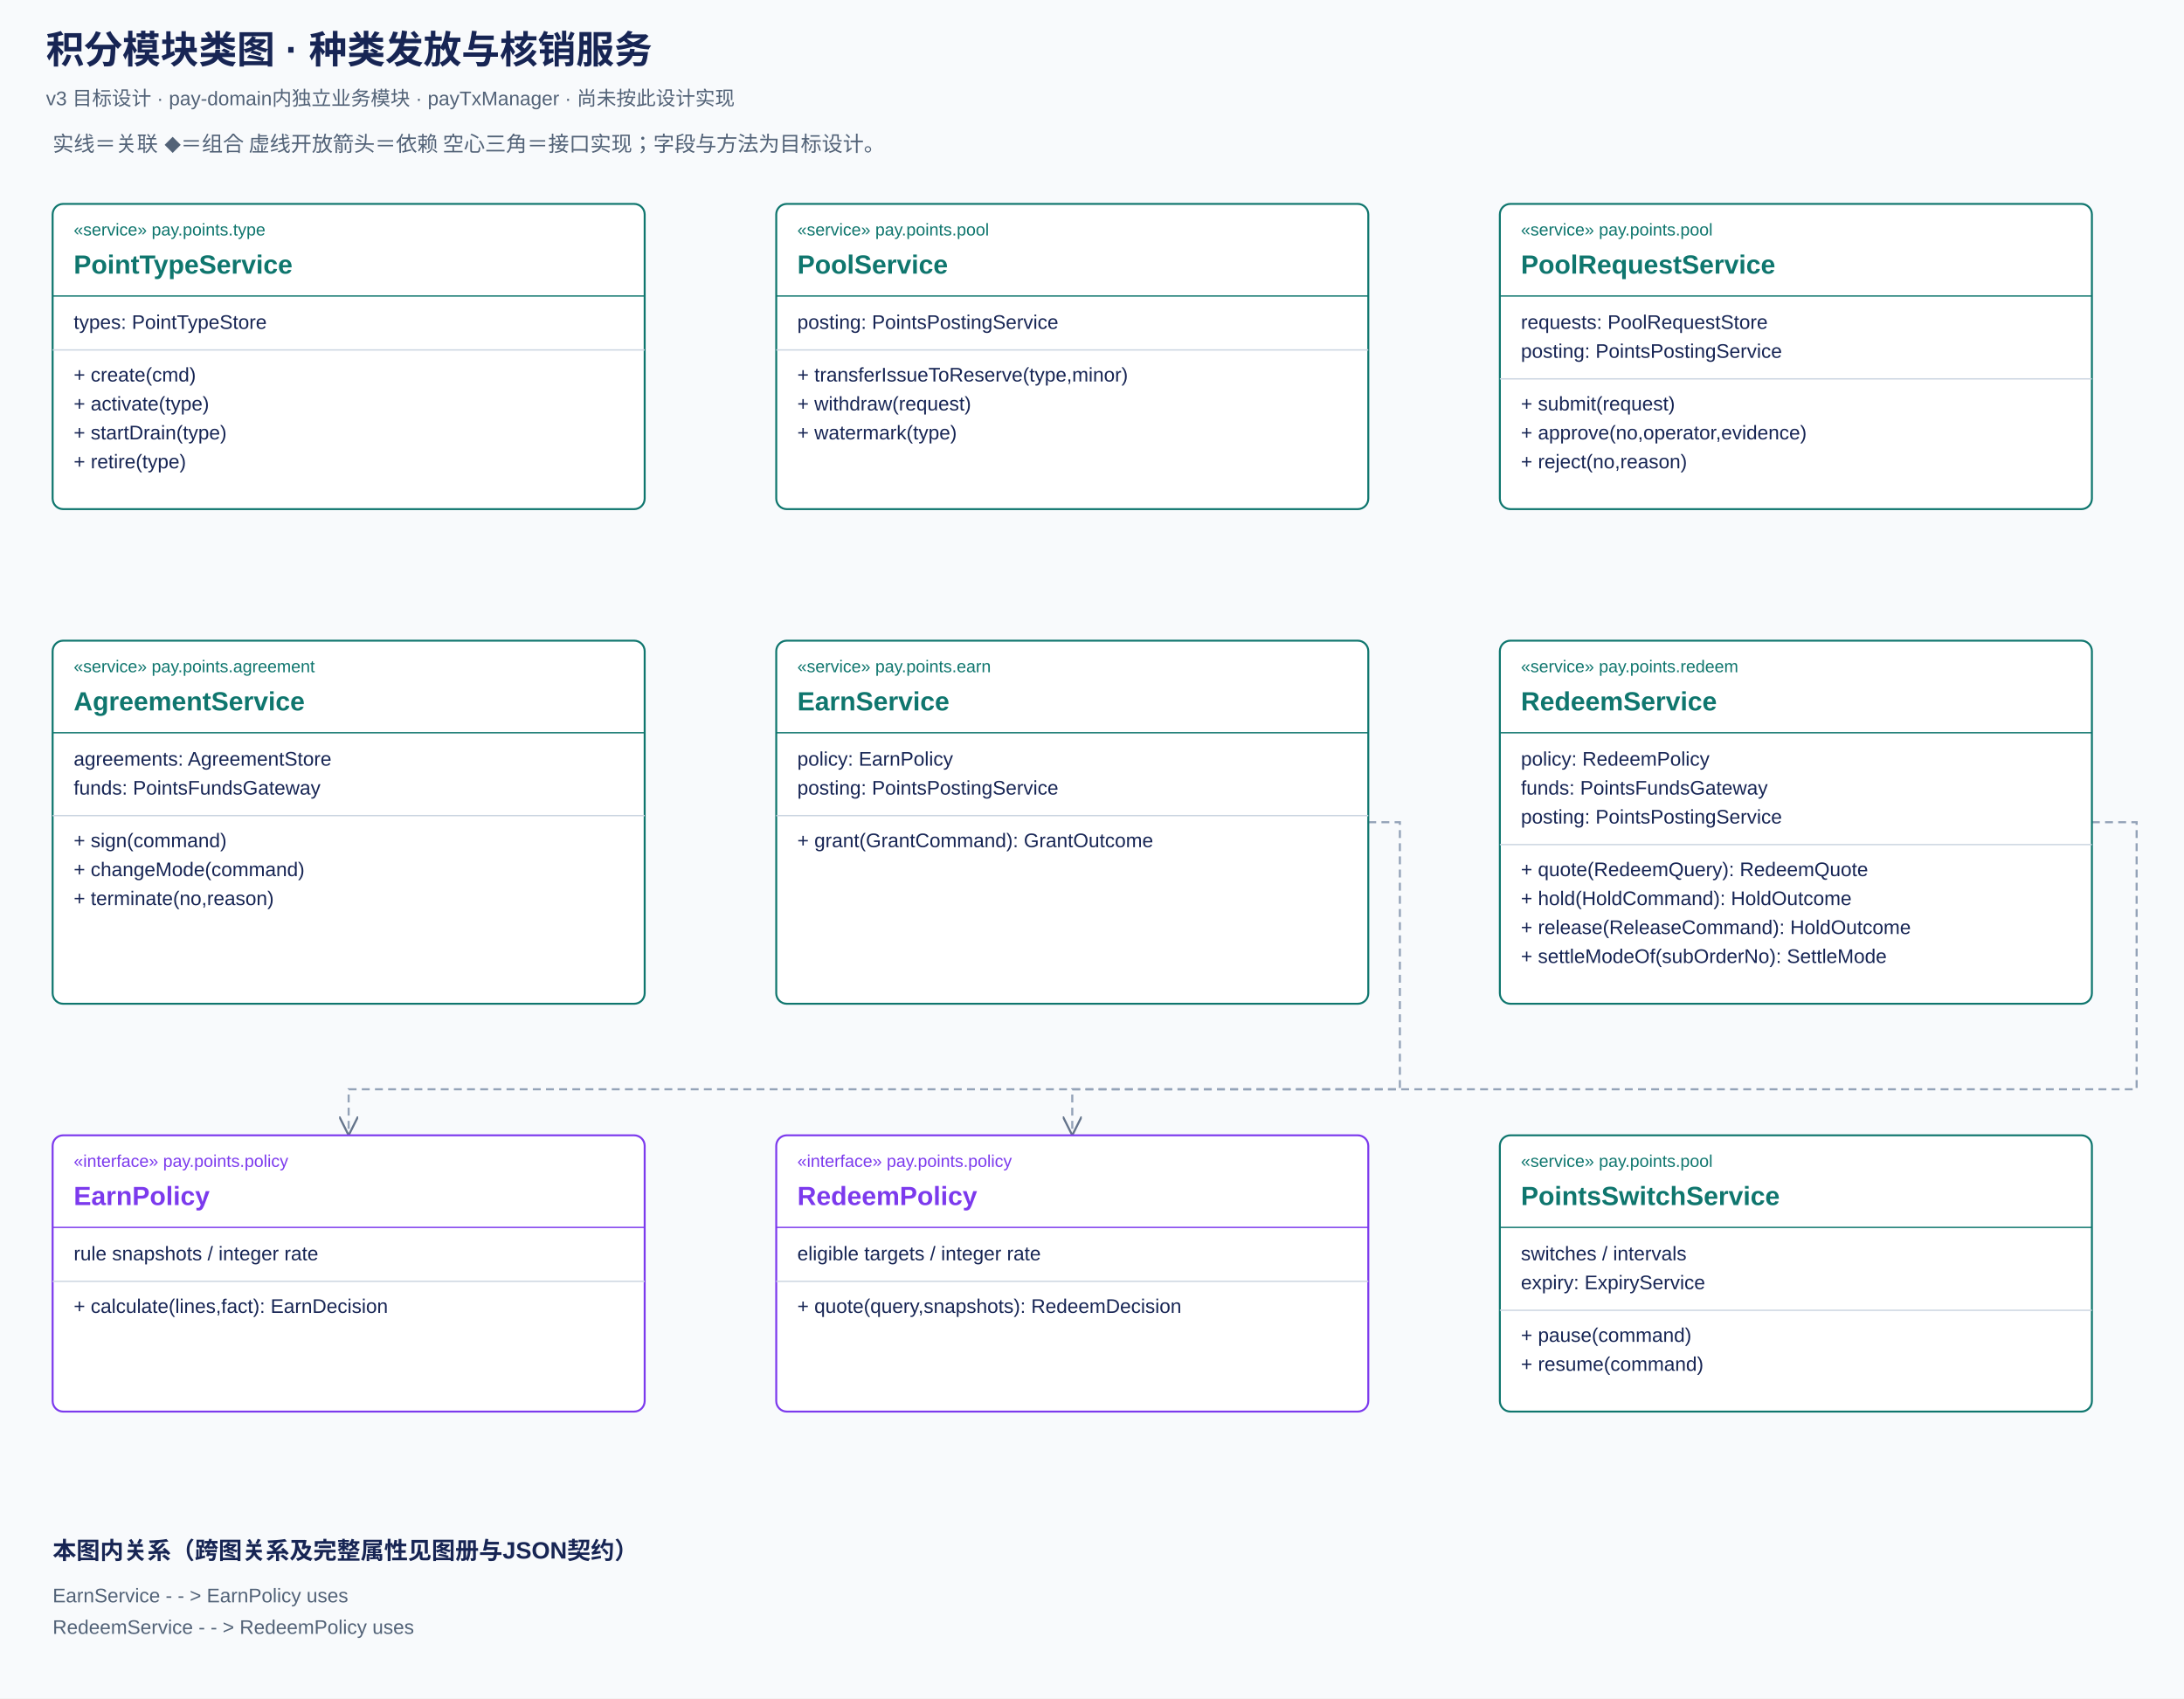
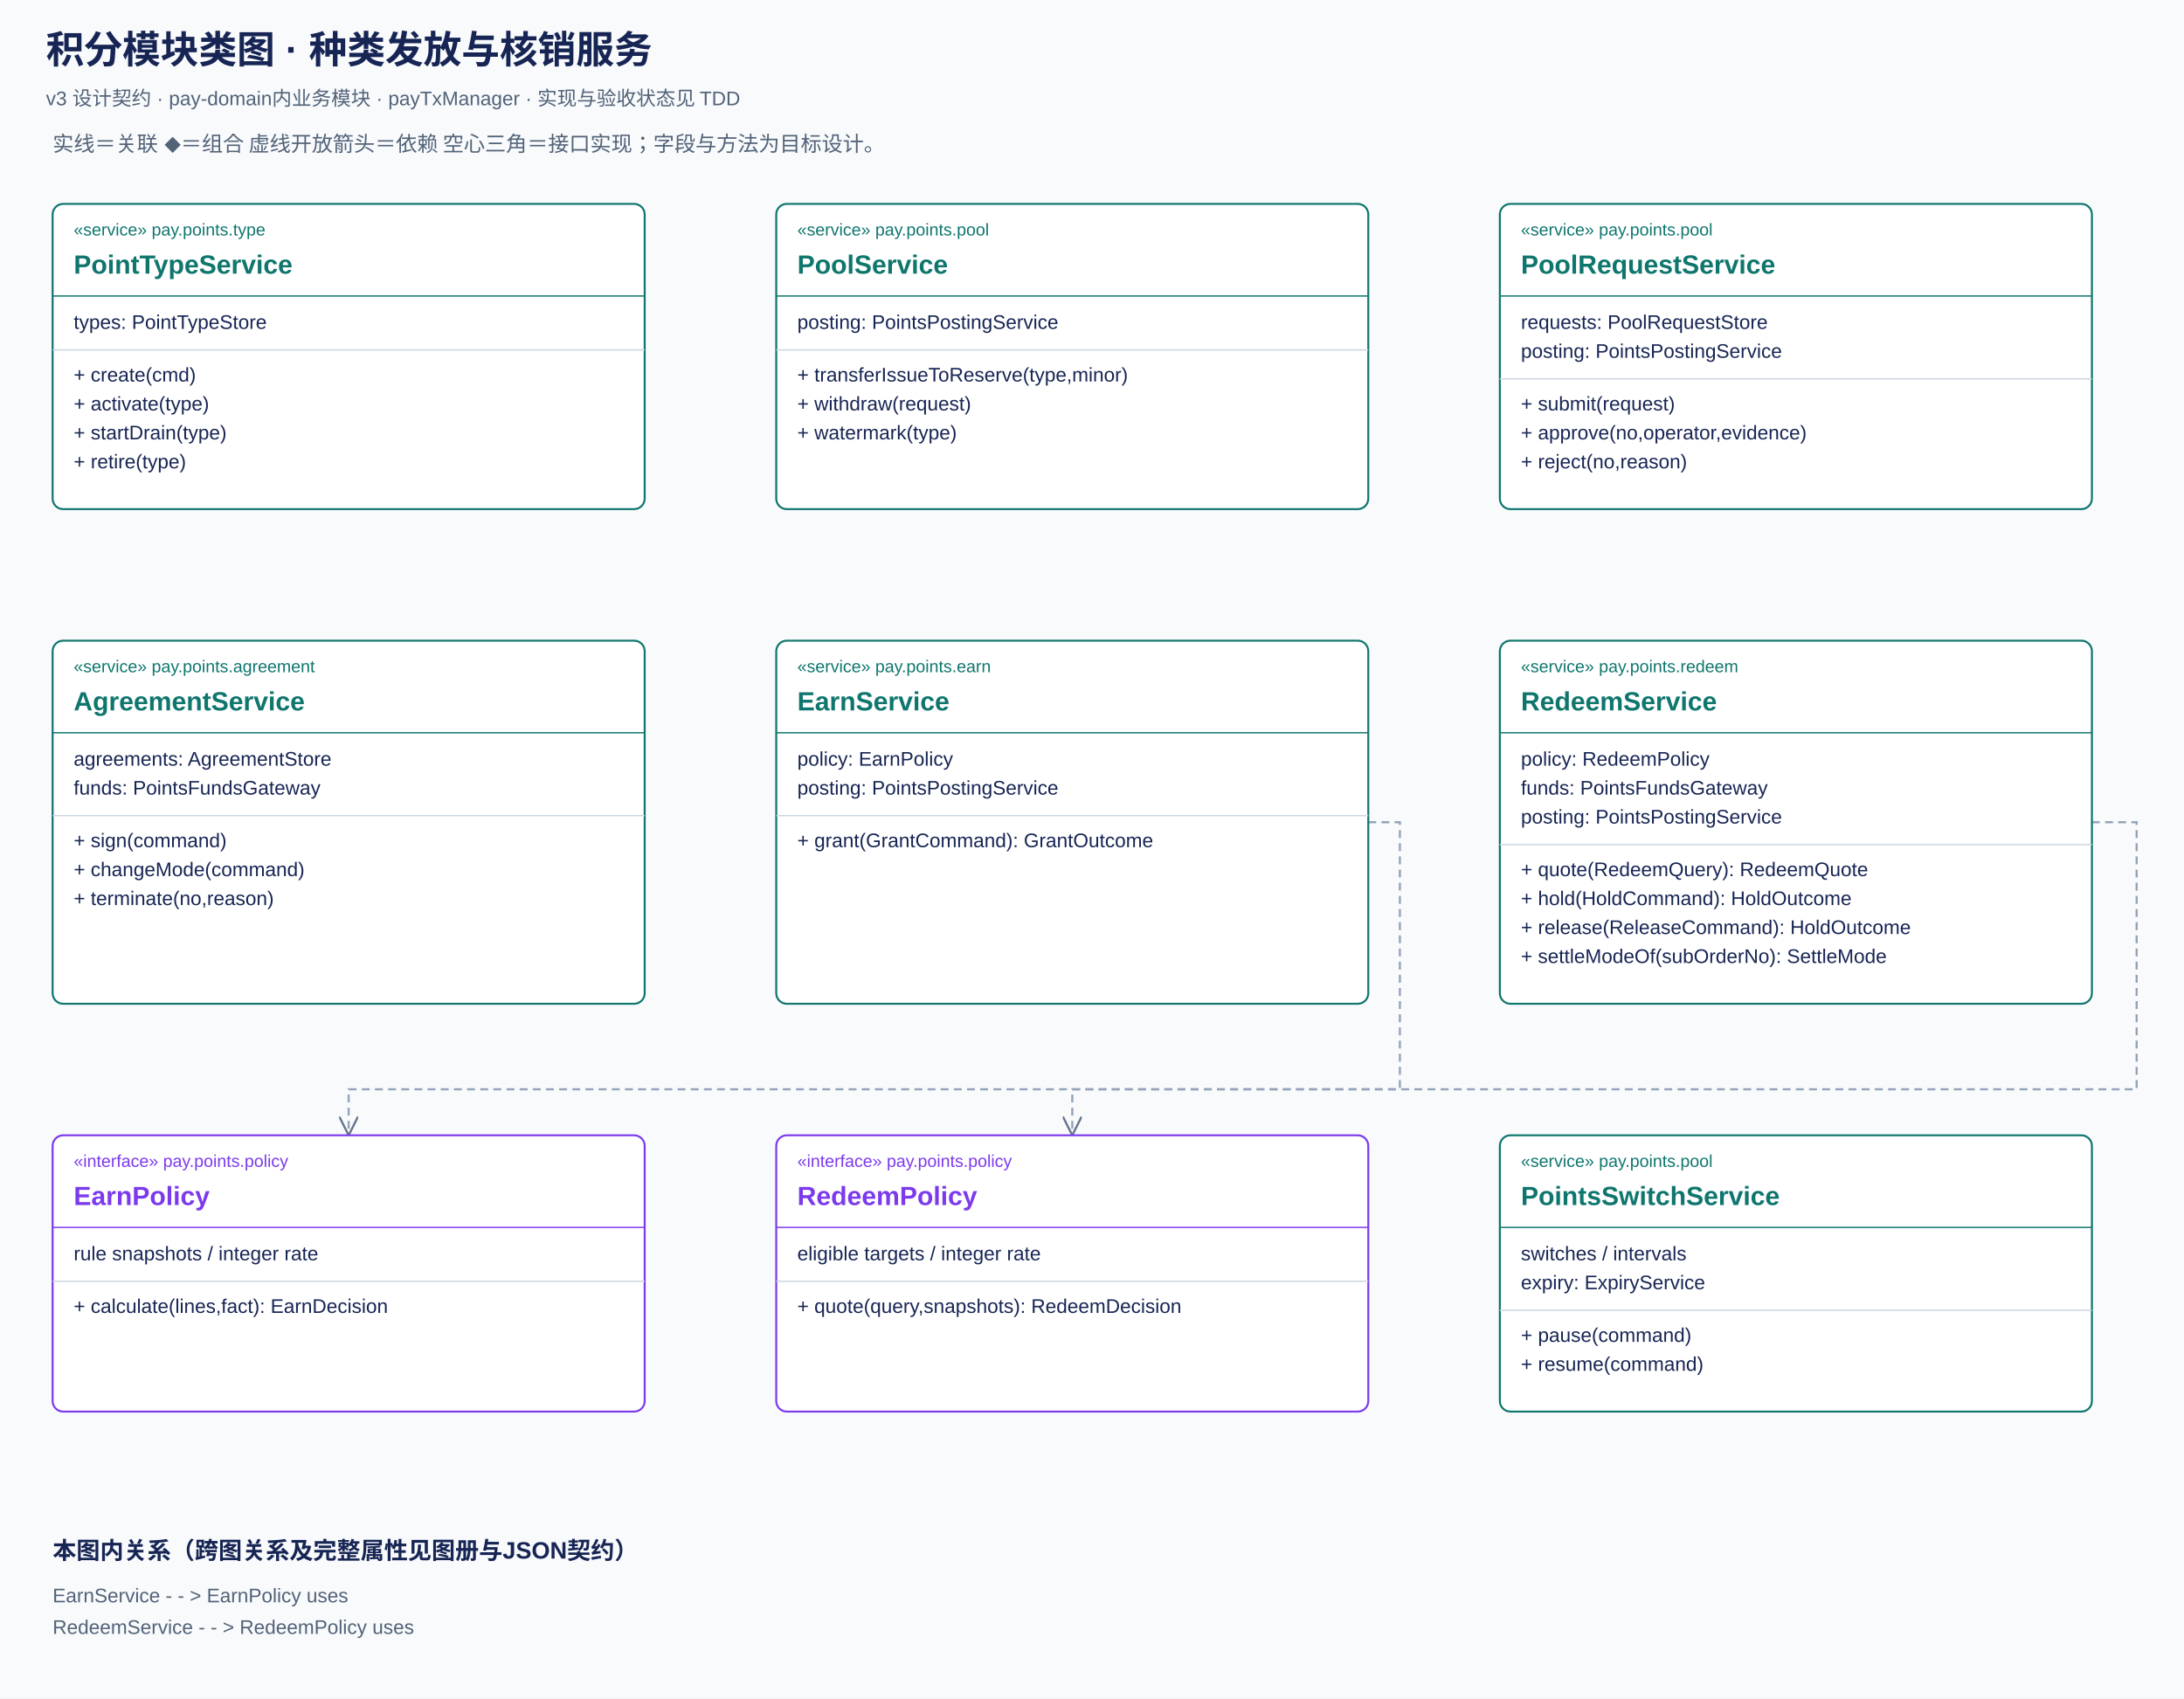
<svg xmlns="http://www.w3.org/2000/svg" width="1660" height="1291" viewBox="0 0 1660 1291">
  <defs>
    <marker id="point" markerWidth="9" markerHeight="8" refX="8" refY="4" orient="auto">
      <path d="M0 0L8 4L0 8" fill="#2563eb" />
    </marker>
    <marker id="money" markerWidth="9" markerHeight="8" refX="8" refY="4" orient="auto">
      <path d="M0 0L8 4L0 8" fill="#c2410c" />
    </marker>
    <marker id="dep" markerWidth="10" markerHeight="9" refX="9" refY="4.5" orient="auto">
      <path d="M0 0L9 4.5L0 9" fill="none" stroke="#64748b" />
    </marker>
    <marker id="real" markerWidth="13" markerHeight="12" refX="12" refY="6" orient="auto">
      <path d="M0 0L12 6L0 12Z" fill="white" stroke="#475569" />
    </marker>
    <marker id="diamond" markerWidth="15" markerHeight="10" refX="14" refY="5" orient="auto-start-reverse">
      <path d="M0 5L7 0L14 5L7 10Z" fill="#475569" />
    </marker>
  </defs>
  <rect width="1660" height="1291" fill="#f8fafc" />
  <text x="35" y="48" font-family="PingFang SC,Microsoft YaHei,Arial,sans-serif" font-size="29" fill="#172554" font-weight="650" text-anchor="start">积分模块类图 · 种类发放与核销服务</text>
-   <text x="35" y="80" font-family="PingFang SC,Microsoft YaHei,Arial,sans-serif" font-size="15" fill="#526277" font-weight="400" text-anchor="start">v3 目标设计 · pay-domain内独立业务模块 · payTxManager · 尚未按此设计实现</text>
+   <text x="35" y="80" font-family="PingFang SC,Microsoft YaHei,Arial,sans-serif" font-size="15" fill="#526277" font-weight="400" text-anchor="start">v3 设计契约 · pay-domain内业务模块 · payTxManager · 实现与验收状态见 TDD</text>
  <text x="40" y="115" font-family="PingFang SC,Microsoft YaHei,Arial,sans-serif" font-size="16" fill="#526277" font-weight="400" text-anchor="start">实线＝关联  ◆＝组合  虚线开放箭头＝依赖  空心三角＝接口实现；字段与方法为目标设计。</text>
  <path d="M1040,625.0 L1064,625.0 L1064,828 L265.0,828 L265.0,863" fill="none" stroke="#94a3b8" stroke-width="1.6" stroke-dasharray="6 4" marker-end="url(#dep)" />
  <path d="M1590,625.0 L1624,625.0 L1624,828 L815.0,828 L815.0,863" fill="none" stroke="#94a3b8" stroke-width="1.6" stroke-dasharray="6 4" marker-end="url(#dep)" />
  <rect x="40" y="155" width="450" height="232" rx="8" fill="white" stroke="#0f766e" stroke-width="1.5" />
  <text x="56" y="179" font-family="PingFang SC,Microsoft YaHei,Arial,sans-serif" font-size="13" fill="#0f766e" font-weight="400" text-anchor="start">«service»  pay.points.type</text>
  <text x="56" y="208" font-family="PingFang SC,Microsoft YaHei,Arial,sans-serif" font-size="20" fill="#0f766e" font-weight="650" text-anchor="start">PointTypeService</text>
  <path d="M40 225H490" stroke="#0f766e" stroke-width="1" />
  <text x="56" y="250" font-family="PingFang SC,Microsoft YaHei,Arial,sans-serif" font-size="15" fill="#172554" font-weight="400" text-anchor="start">types: PointTypeStore</text>
  <path d="M40 266H490" stroke="#cbd5e1" />
  <text x="56" y="290" font-family="PingFang SC,Microsoft YaHei,Arial,sans-serif" font-size="15" fill="#172554" font-weight="400" text-anchor="start">+ create(cmd)</text>
  <text x="56" y="312" font-family="PingFang SC,Microsoft YaHei,Arial,sans-serif" font-size="15" fill="#172554" font-weight="400" text-anchor="start">+ activate(type)</text>
  <text x="56" y="334" font-family="PingFang SC,Microsoft YaHei,Arial,sans-serif" font-size="15" fill="#172554" font-weight="400" text-anchor="start">+ startDrain(type)</text>
  <text x="56" y="356" font-family="PingFang SC,Microsoft YaHei,Arial,sans-serif" font-size="15" fill="#172554" font-weight="400" text-anchor="start">+ retire(type)</text>
  <rect x="590" y="155" width="450" height="232" rx="8" fill="white" stroke="#0f766e" stroke-width="1.5" />
  <text x="606" y="179" font-family="PingFang SC,Microsoft YaHei,Arial,sans-serif" font-size="13" fill="#0f766e" font-weight="400" text-anchor="start">«service»  pay.points.pool</text>
  <text x="606" y="208" font-family="PingFang SC,Microsoft YaHei,Arial,sans-serif" font-size="20" fill="#0f766e" font-weight="650" text-anchor="start">PoolService</text>
  <path d="M590 225H1040" stroke="#0f766e" stroke-width="1" />
  <text x="606" y="250" font-family="PingFang SC,Microsoft YaHei,Arial,sans-serif" font-size="15" fill="#172554" font-weight="400" text-anchor="start">posting: PointsPostingService</text>
  <path d="M590 266H1040" stroke="#cbd5e1" />
  <text x="606" y="290" font-family="PingFang SC,Microsoft YaHei,Arial,sans-serif" font-size="15" fill="#172554" font-weight="400" text-anchor="start">+ transferIssueToReserve(type,minor)</text>
  <text x="606" y="312" font-family="PingFang SC,Microsoft YaHei,Arial,sans-serif" font-size="15" fill="#172554" font-weight="400" text-anchor="start">+ withdraw(request)</text>
  <text x="606" y="334" font-family="PingFang SC,Microsoft YaHei,Arial,sans-serif" font-size="15" fill="#172554" font-weight="400" text-anchor="start">+ watermark(type)</text>
  <rect x="1140" y="155" width="450" height="232" rx="8" fill="white" stroke="#0f766e" stroke-width="1.5" />
  <text x="1156" y="179" font-family="PingFang SC,Microsoft YaHei,Arial,sans-serif" font-size="13" fill="#0f766e" font-weight="400" text-anchor="start">«service»  pay.points.pool</text>
  <text x="1156" y="208" font-family="PingFang SC,Microsoft YaHei,Arial,sans-serif" font-size="20" fill="#0f766e" font-weight="650" text-anchor="start">PoolRequestService</text>
  <path d="M1140 225H1590" stroke="#0f766e" stroke-width="1" />
  <text x="1156" y="250" font-family="PingFang SC,Microsoft YaHei,Arial,sans-serif" font-size="15" fill="#172554" font-weight="400" text-anchor="start">requests: PoolRequestStore</text>
  <text x="1156" y="272" font-family="PingFang SC,Microsoft YaHei,Arial,sans-serif" font-size="15" fill="#172554" font-weight="400" text-anchor="start">posting: PointsPostingService</text>
  <path d="M1140 288H1590" stroke="#cbd5e1" />
  <text x="1156" y="312" font-family="PingFang SC,Microsoft YaHei,Arial,sans-serif" font-size="15" fill="#172554" font-weight="400" text-anchor="start">+ submit(request)</text>
  <text x="1156" y="334" font-family="PingFang SC,Microsoft YaHei,Arial,sans-serif" font-size="15" fill="#172554" font-weight="400" text-anchor="start">+ approve(no,operator,evidence)</text>
  <text x="1156" y="356" font-family="PingFang SC,Microsoft YaHei,Arial,sans-serif" font-size="15" fill="#172554" font-weight="400" text-anchor="start">+ reject(no,reason)</text>
  <rect x="40" y="487" width="450" height="276" rx="8" fill="white" stroke="#0f766e" stroke-width="1.5" />
  <text x="56" y="511" font-family="PingFang SC,Microsoft YaHei,Arial,sans-serif" font-size="13" fill="#0f766e" font-weight="400" text-anchor="start">«service»  pay.points.agreement</text>
  <text x="56" y="540" font-family="PingFang SC,Microsoft YaHei,Arial,sans-serif" font-size="20" fill="#0f766e" font-weight="650" text-anchor="start">AgreementService</text>
  <path d="M40 557H490" stroke="#0f766e" stroke-width="1" />
  <text x="56" y="582" font-family="PingFang SC,Microsoft YaHei,Arial,sans-serif" font-size="15" fill="#172554" font-weight="400" text-anchor="start">agreements: AgreementStore</text>
  <text x="56" y="604" font-family="PingFang SC,Microsoft YaHei,Arial,sans-serif" font-size="15" fill="#172554" font-weight="400" text-anchor="start">funds: PointsFundsGateway</text>
  <path d="M40 620H490" stroke="#cbd5e1" />
  <text x="56" y="644" font-family="PingFang SC,Microsoft YaHei,Arial,sans-serif" font-size="15" fill="#172554" font-weight="400" text-anchor="start">+ sign(command)</text>
  <text x="56" y="666" font-family="PingFang SC,Microsoft YaHei,Arial,sans-serif" font-size="15" fill="#172554" font-weight="400" text-anchor="start">+ changeMode(command)</text>
  <text x="56" y="688" font-family="PingFang SC,Microsoft YaHei,Arial,sans-serif" font-size="15" fill="#172554" font-weight="400" text-anchor="start">+ terminate(no,reason)</text>
  <rect x="590" y="487" width="450" height="276" rx="8" fill="white" stroke="#0f766e" stroke-width="1.5" />
  <text x="606" y="511" font-family="PingFang SC,Microsoft YaHei,Arial,sans-serif" font-size="13" fill="#0f766e" font-weight="400" text-anchor="start">«service»  pay.points.earn</text>
  <text x="606" y="540" font-family="PingFang SC,Microsoft YaHei,Arial,sans-serif" font-size="20" fill="#0f766e" font-weight="650" text-anchor="start">EarnService</text>
  <path d="M590 557H1040" stroke="#0f766e" stroke-width="1" />
  <text x="606" y="582" font-family="PingFang SC,Microsoft YaHei,Arial,sans-serif" font-size="15" fill="#172554" font-weight="400" text-anchor="start">policy: EarnPolicy</text>
  <text x="606" y="604" font-family="PingFang SC,Microsoft YaHei,Arial,sans-serif" font-size="15" fill="#172554" font-weight="400" text-anchor="start">posting: PointsPostingService</text>
  <path d="M590 620H1040" stroke="#cbd5e1" />
  <text x="606" y="644" font-family="PingFang SC,Microsoft YaHei,Arial,sans-serif" font-size="15" fill="#172554" font-weight="400" text-anchor="start">+ grant(GrantCommand): GrantOutcome</text>
  <rect x="1140" y="487" width="450" height="276" rx="8" fill="white" stroke="#0f766e" stroke-width="1.5" />
  <text x="1156" y="511" font-family="PingFang SC,Microsoft YaHei,Arial,sans-serif" font-size="13" fill="#0f766e" font-weight="400" text-anchor="start">«service»  pay.points.redeem</text>
  <text x="1156" y="540" font-family="PingFang SC,Microsoft YaHei,Arial,sans-serif" font-size="20" fill="#0f766e" font-weight="650" text-anchor="start">RedeemService</text>
  <path d="M1140 557H1590" stroke="#0f766e" stroke-width="1" />
  <text x="1156" y="582" font-family="PingFang SC,Microsoft YaHei,Arial,sans-serif" font-size="15" fill="#172554" font-weight="400" text-anchor="start">policy: RedeemPolicy</text>
  <text x="1156" y="604" font-family="PingFang SC,Microsoft YaHei,Arial,sans-serif" font-size="15" fill="#172554" font-weight="400" text-anchor="start">funds: PointsFundsGateway</text>
  <text x="1156" y="626" font-family="PingFang SC,Microsoft YaHei,Arial,sans-serif" font-size="15" fill="#172554" font-weight="400" text-anchor="start">posting: PointsPostingService</text>
  <path d="M1140 642H1590" stroke="#cbd5e1" />
  <text x="1156" y="666" font-family="PingFang SC,Microsoft YaHei,Arial,sans-serif" font-size="15" fill="#172554" font-weight="400" text-anchor="start">+ quote(RedeemQuery): RedeemQuote</text>
  <text x="1156" y="688" font-family="PingFang SC,Microsoft YaHei,Arial,sans-serif" font-size="15" fill="#172554" font-weight="400" text-anchor="start">+ hold(HoldCommand): HoldOutcome</text>
  <text x="1156" y="710" font-family="PingFang SC,Microsoft YaHei,Arial,sans-serif" font-size="15" fill="#172554" font-weight="400" text-anchor="start">+ release(ReleaseCommand): HoldOutcome</text>
  <text x="1156" y="732" font-family="PingFang SC,Microsoft YaHei,Arial,sans-serif" font-size="15" fill="#172554" font-weight="400" text-anchor="start">+ settleModeOf(subOrderNo): SettleMode</text>
  <rect x="40" y="863" width="450" height="210" rx="8" fill="white" stroke="#7c3aed" stroke-width="1.5" />
  <text x="56" y="887" font-family="PingFang SC,Microsoft YaHei,Arial,sans-serif" font-size="13" fill="#7c3aed" font-weight="400" text-anchor="start">«interface»  pay.points.policy</text>
  <text x="56" y="916" font-family="PingFang SC,Microsoft YaHei,Arial,sans-serif" font-size="20" fill="#7c3aed" font-weight="650" text-anchor="start">EarnPolicy</text>
  <path d="M40 933H490" stroke="#7c3aed" stroke-width="1" />
  <text x="56" y="958" font-family="PingFang SC,Microsoft YaHei,Arial,sans-serif" font-size="15" fill="#172554" font-weight="400" text-anchor="start">rule snapshots / integer rate</text>
  <path d="M40 974H490" stroke="#cbd5e1" />
  <text x="56" y="998" font-family="PingFang SC,Microsoft YaHei,Arial,sans-serif" font-size="15" fill="#172554" font-weight="400" text-anchor="start">+ calculate(lines,fact): EarnDecision</text>
  <rect x="590" y="863" width="450" height="210" rx="8" fill="white" stroke="#7c3aed" stroke-width="1.5" />
  <text x="606" y="887" font-family="PingFang SC,Microsoft YaHei,Arial,sans-serif" font-size="13" fill="#7c3aed" font-weight="400" text-anchor="start">«interface»  pay.points.policy</text>
  <text x="606" y="916" font-family="PingFang SC,Microsoft YaHei,Arial,sans-serif" font-size="20" fill="#7c3aed" font-weight="650" text-anchor="start">RedeemPolicy</text>
  <path d="M590 933H1040" stroke="#7c3aed" stroke-width="1" />
  <text x="606" y="958" font-family="PingFang SC,Microsoft YaHei,Arial,sans-serif" font-size="15" fill="#172554" font-weight="400" text-anchor="start">eligible targets / integer rate</text>
  <path d="M590 974H1040" stroke="#cbd5e1" />
  <text x="606" y="998" font-family="PingFang SC,Microsoft YaHei,Arial,sans-serif" font-size="15" fill="#172554" font-weight="400" text-anchor="start">+ quote(query,snapshots): RedeemDecision</text>
  <rect x="1140" y="863" width="450" height="210" rx="8" fill="white" stroke="#0f766e" stroke-width="1.5" />
  <text x="1156" y="887" font-family="PingFang SC,Microsoft YaHei,Arial,sans-serif" font-size="13" fill="#0f766e" font-weight="400" text-anchor="start">«service»  pay.points.pool</text>
  <text x="1156" y="916" font-family="PingFang SC,Microsoft YaHei,Arial,sans-serif" font-size="20" fill="#0f766e" font-weight="650" text-anchor="start">PointsSwitchService</text>
  <path d="M1140 933H1590" stroke="#0f766e" stroke-width="1" />
  <text x="1156" y="958" font-family="PingFang SC,Microsoft YaHei,Arial,sans-serif" font-size="15" fill="#172554" font-weight="400" text-anchor="start">switches / intervals</text>
  <text x="1156" y="980" font-family="PingFang SC,Microsoft YaHei,Arial,sans-serif" font-size="15" fill="#172554" font-weight="400" text-anchor="start">expiry: ExpiryService</text>
  <path d="M1140 996H1590" stroke="#cbd5e1" />
  <text x="1156" y="1020" font-family="PingFang SC,Microsoft YaHei,Arial,sans-serif" font-size="15" fill="#172554" font-weight="400" text-anchor="start">+ pause(command)</text>
  <text x="1156" y="1042" font-family="PingFang SC,Microsoft YaHei,Arial,sans-serif" font-size="15" fill="#172554" font-weight="400" text-anchor="start">+ resume(command)</text>
  <text x="40" y="1185" font-family="PingFang SC,Microsoft YaHei,Arial,sans-serif" font-size="18" fill="#172554" font-weight="650" text-anchor="start">本图内关系（跨图关系及完整属性见图册与JSON契约）</text>
  <text x="40" y="1218" font-family="PingFang SC,Microsoft YaHei,Arial,sans-serif" font-size="15" fill="#526277" font-weight="400" text-anchor="start">EarnService - - &gt; EarnPolicy   uses </text>
  <text x="40" y="1242" font-family="PingFang SC,Microsoft YaHei,Arial,sans-serif" font-size="15" fill="#526277" font-weight="400" text-anchor="start">RedeemService - - &gt; RedeemPolicy   uses </text>
</svg>
